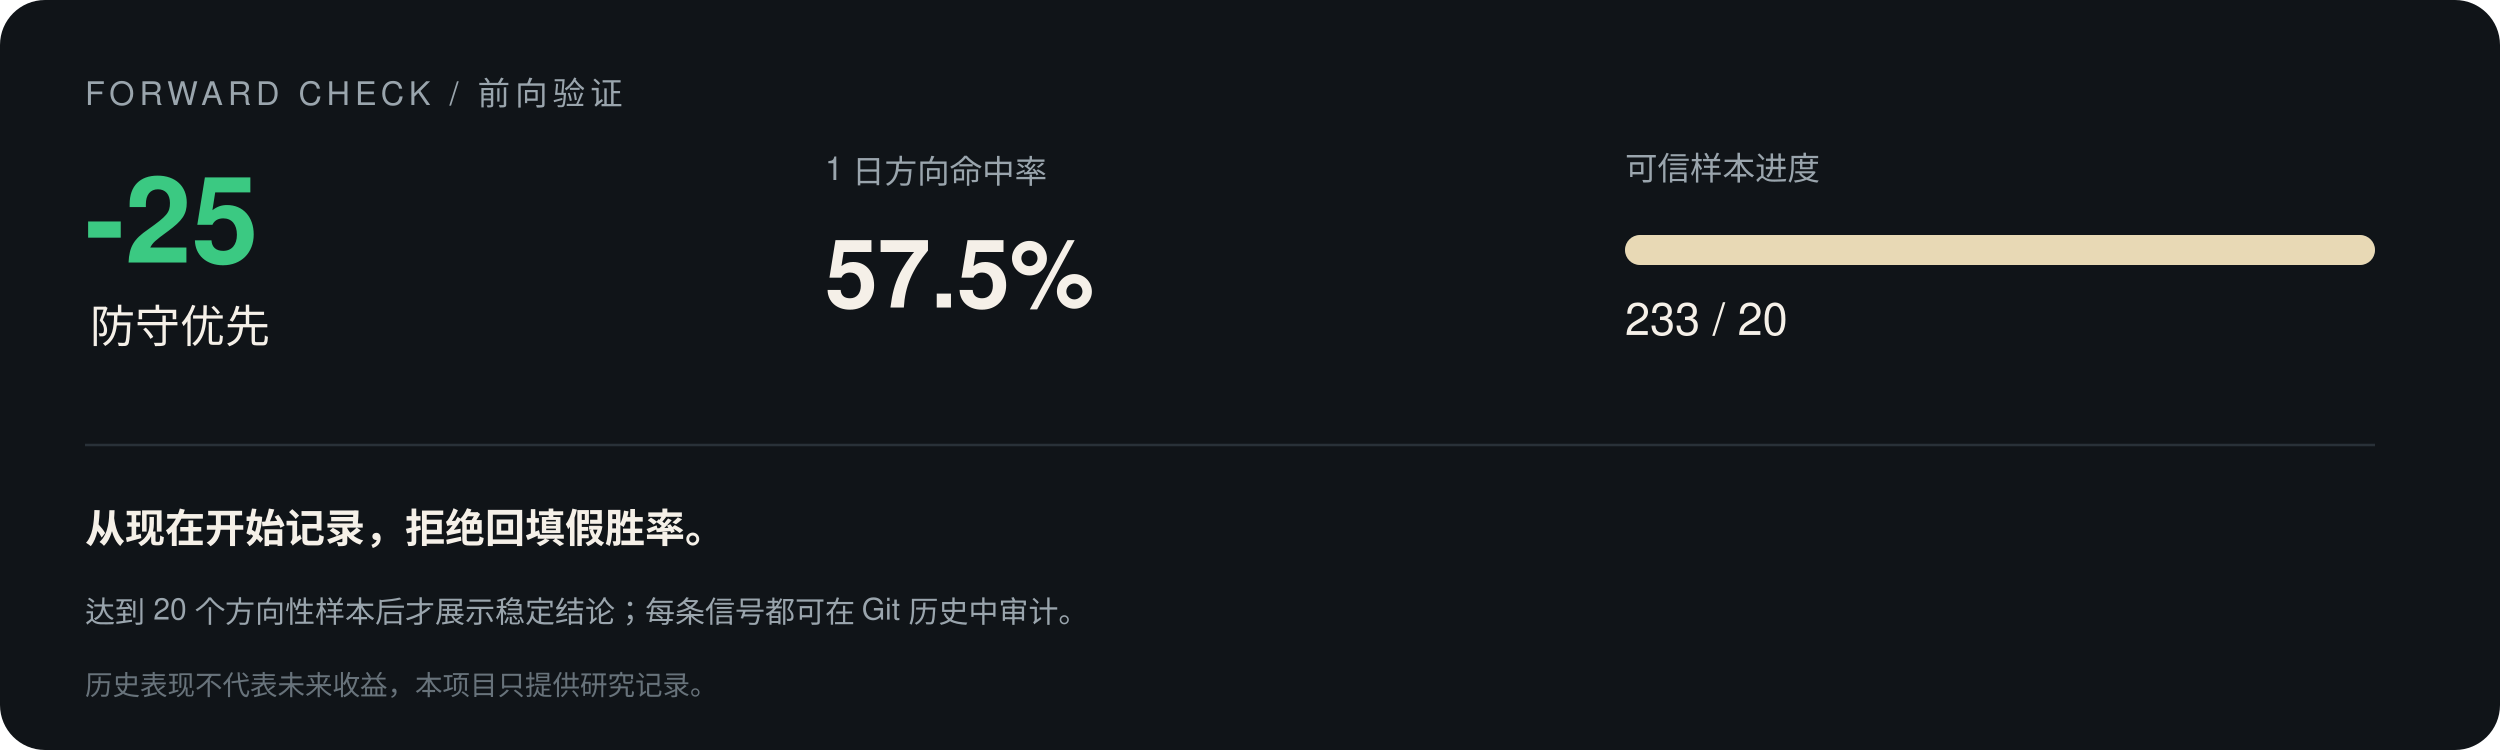
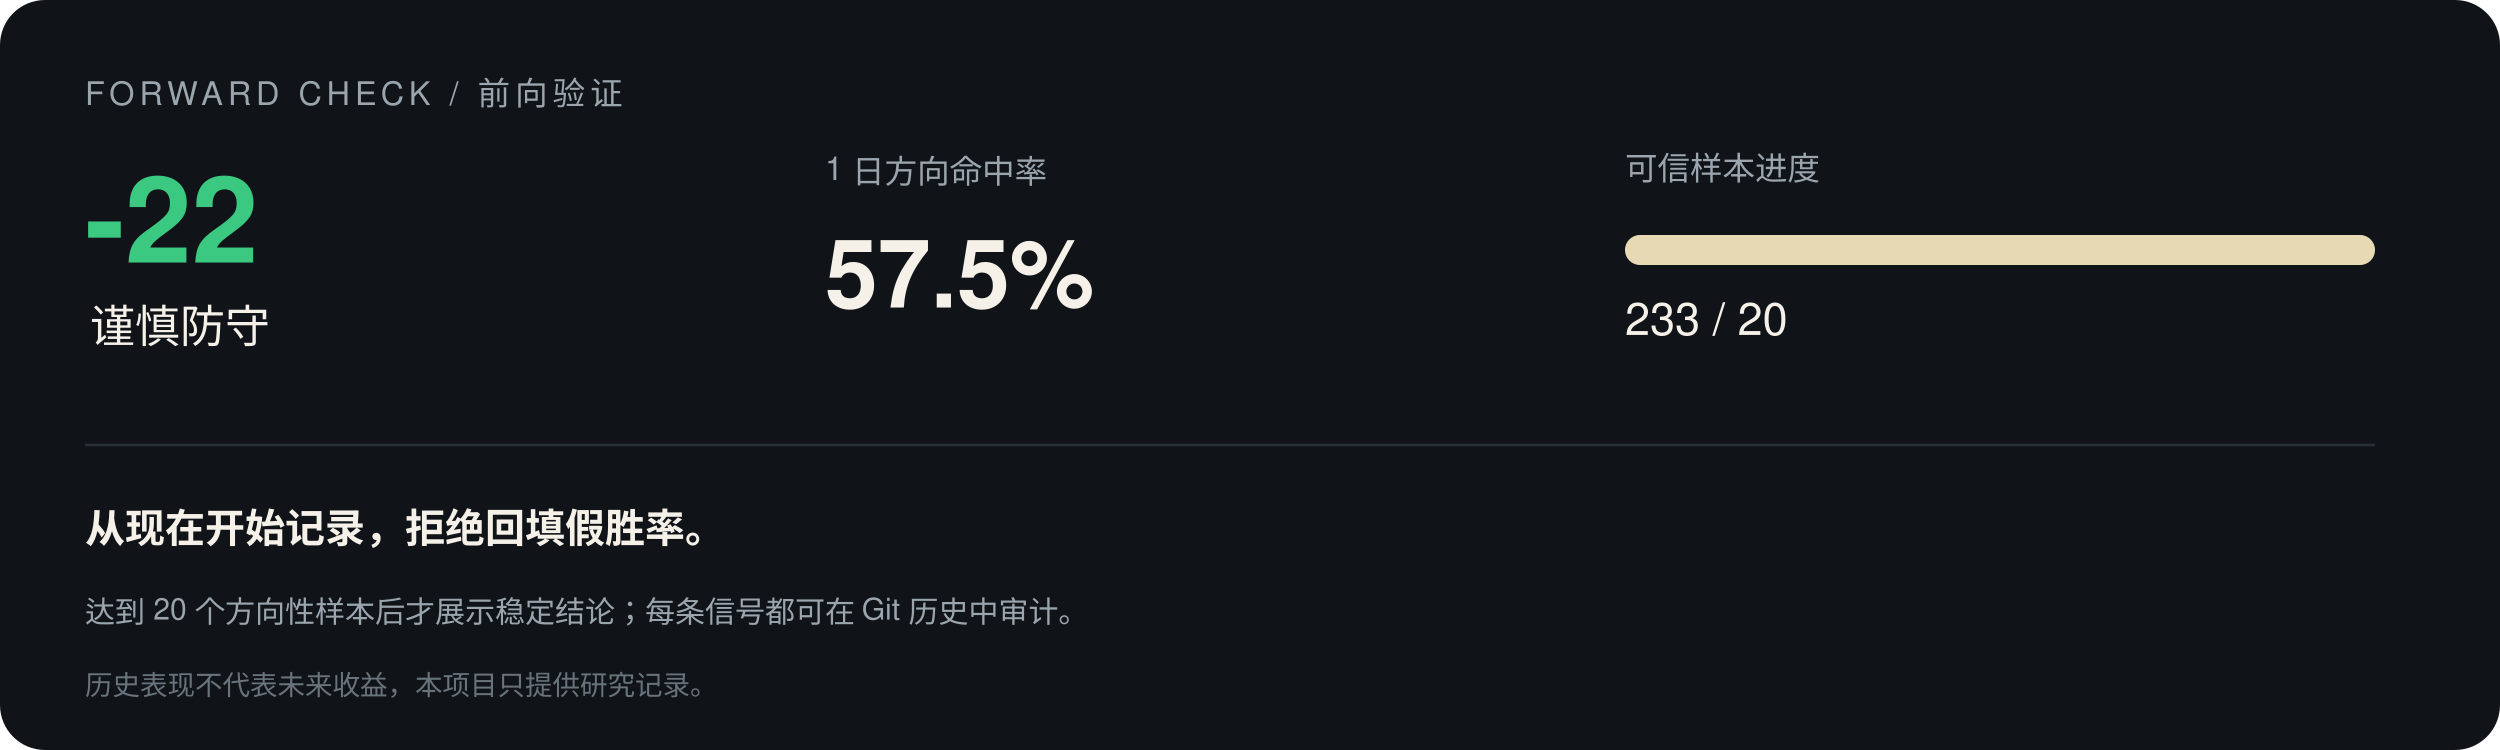
<svg xmlns="http://www.w3.org/2000/svg" width="1000" height="300" viewBox="0 0 1000 300" font-family="-apple-system,Segoe UI,Helvetica,Arial,sans-serif">
  <rect width="1000" height="300" rx="18" fill="#101418" />
  <text x="34" y="42" font-size="13" letter-spacing="2" fill="#9aa5ad">FORWARD CHECK / 前向验证</text>
-   <text x="34" y="105" font-size="48" font-weight="700" fill="#3bc982">-25</text>
-   <text x="36" y="137" font-size="18" fill="#f5f0e8">防守优先</text>
+   <text x="34" y="105" font-size="48" font-weight="700" fill="#3bc982">-22</text>
+   <text x="36" y="137" font-size="18" fill="#f5f0e8">谨慎防守</text>
  <text x="330" y="72" font-size="13" fill="#9aa5ad">1 日方向命中率</text>
  <text x="330" y="123" font-size="38" font-weight="700" fill="#f5f0e8">57.5%</text>
  <text x="650" y="72" font-size="13" fill="#9aa5ad">可信样本进度</text>
  <rect x="650" y="94" width="300" height="12" rx="6" fill="#293138" />
  <rect x="650" y="94" width="300.0" height="12" rx="6" fill="#e8d9b5" />
  <text x="650" y="134" font-size="18" fill="#f5f0e8">233 / 20</text>
  <line x1="34" y1="178" x2="950" y2="178" stroke="#293138" />
  <text x="34" y="217" font-size="16" font-weight="600" fill="#f5f0e8">从现在开始记录，拒绝回填假胜率。</text>
  <text x="34" y="249" font-size="12" fill="#9aa5ad">达到 20 个方向性样本后才展示稳定结论；每条信号都可在 Git 历史中审计。</text>
  <text x="34" y="278" font-size="11" fill="#68737b">历史表现不代表未来收益，本项目只提供研究记录。</text>
</svg>
